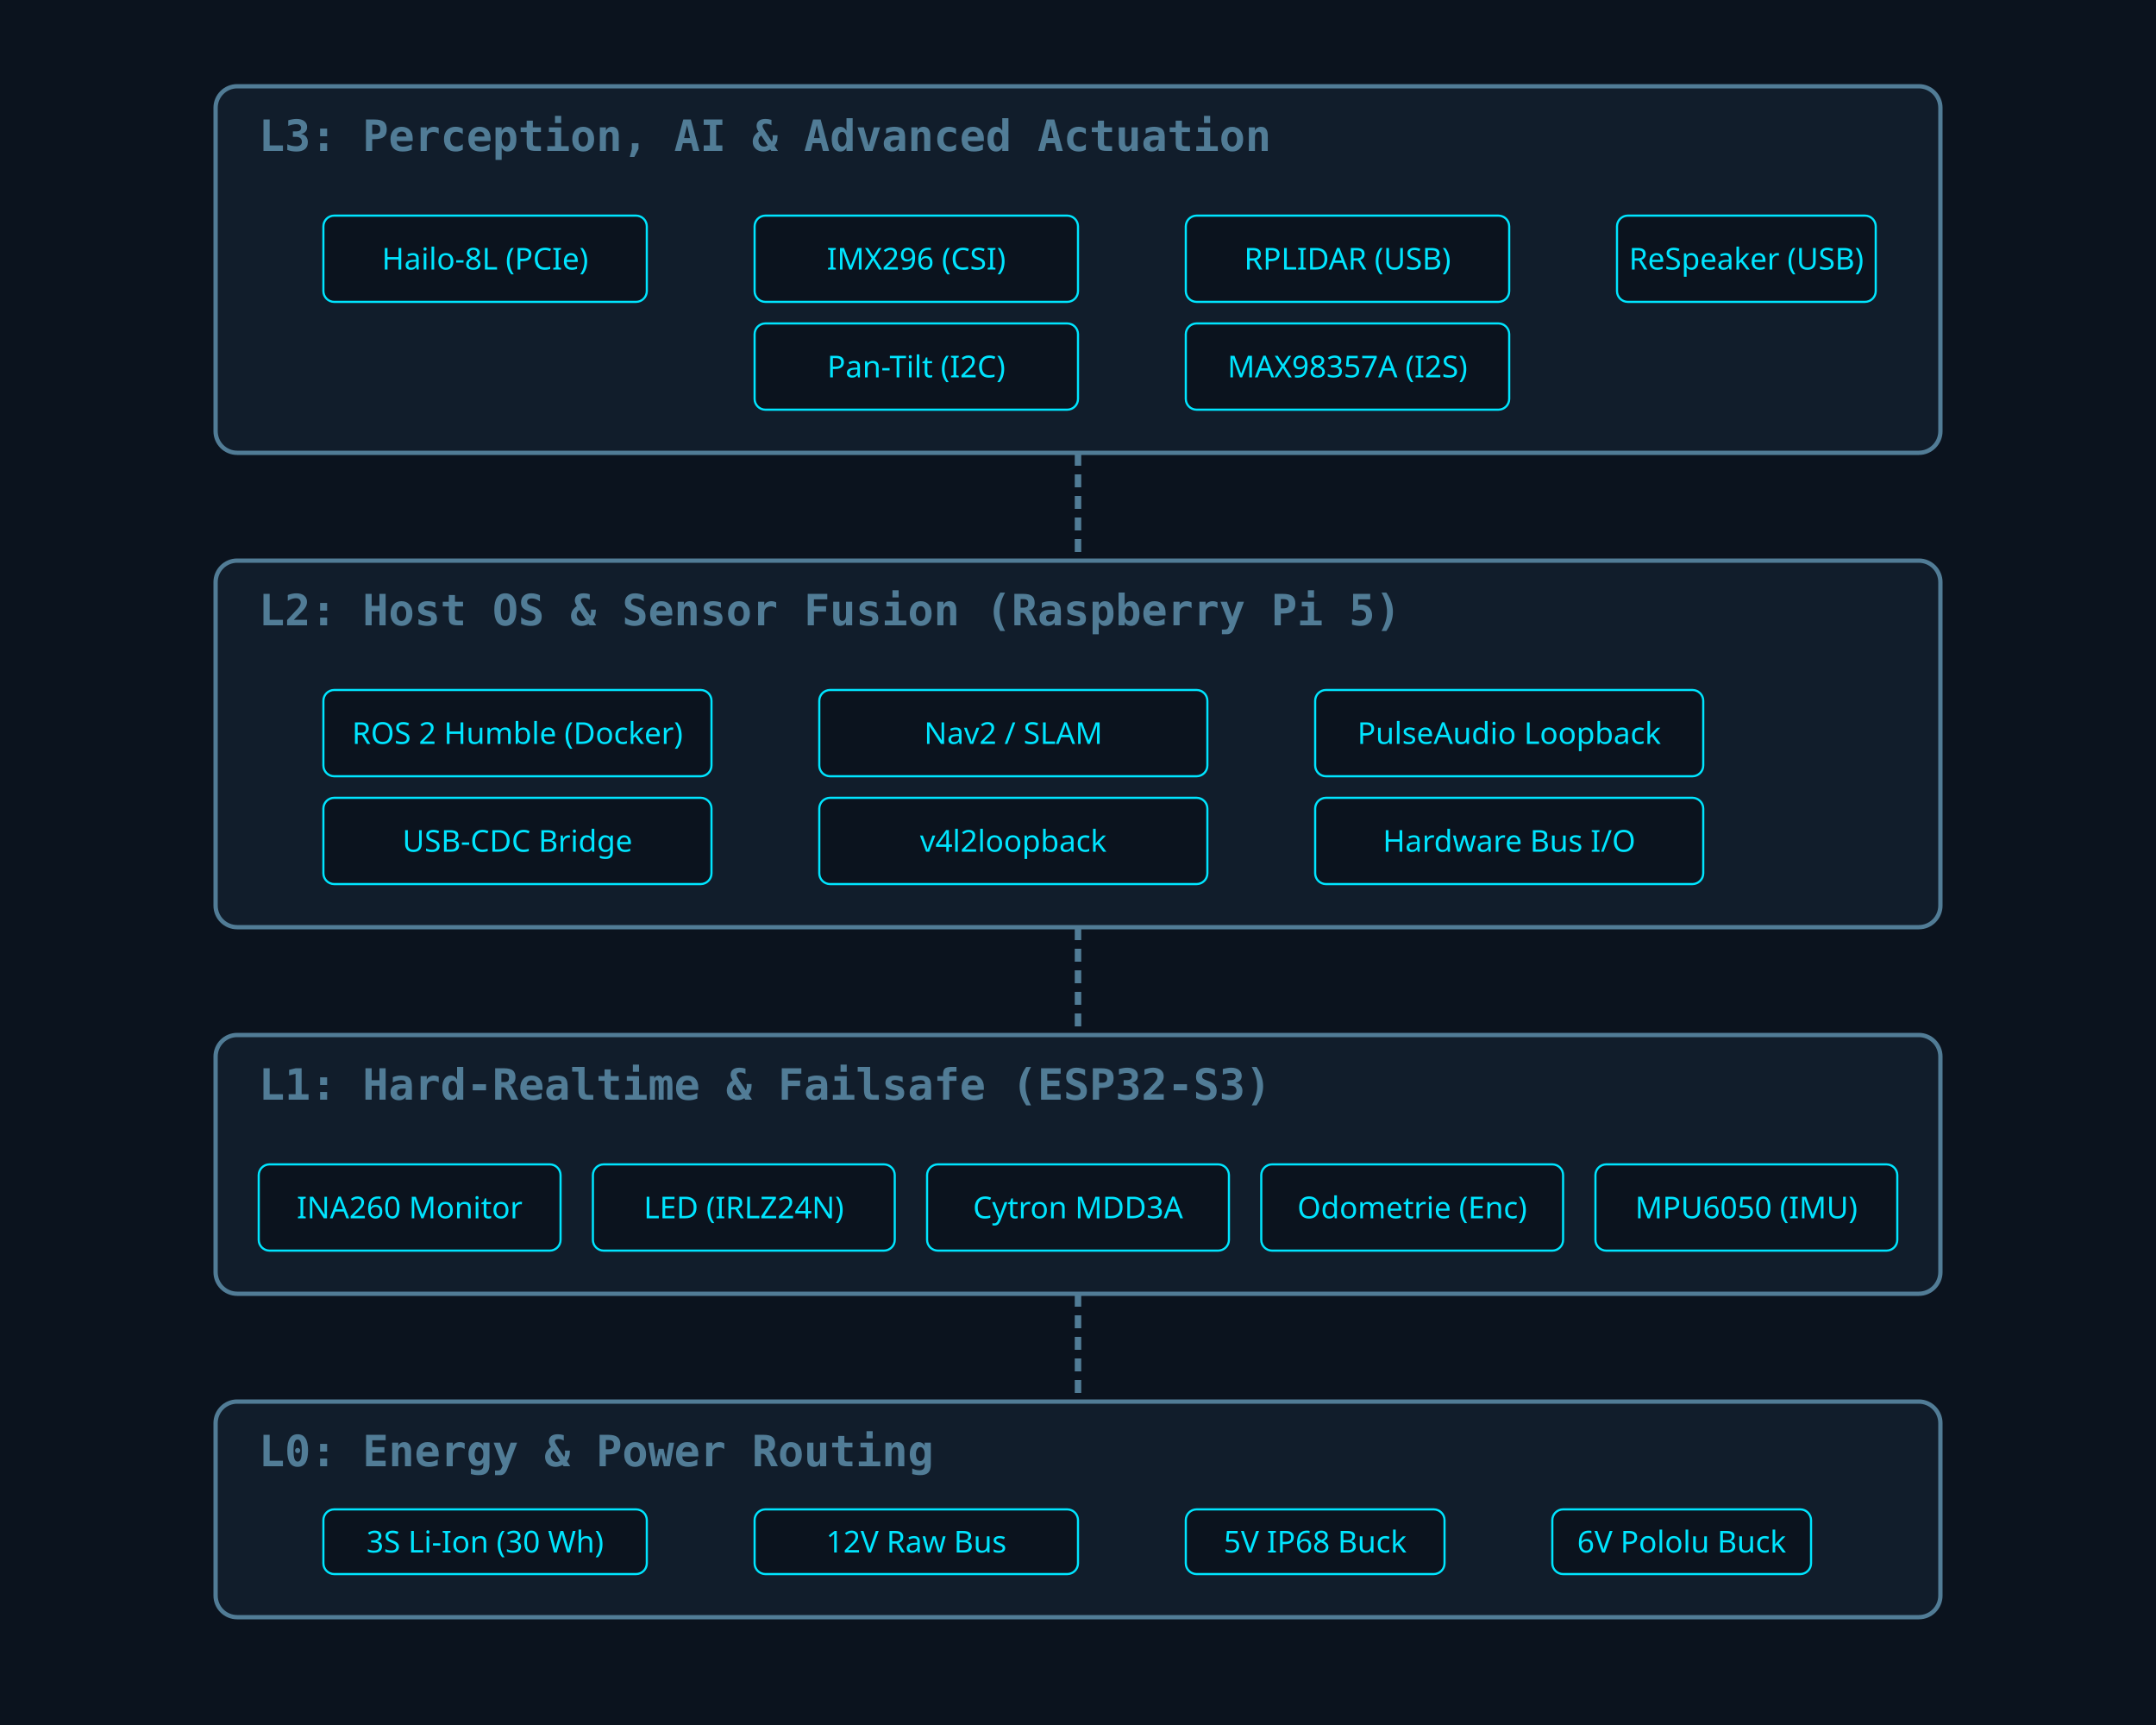
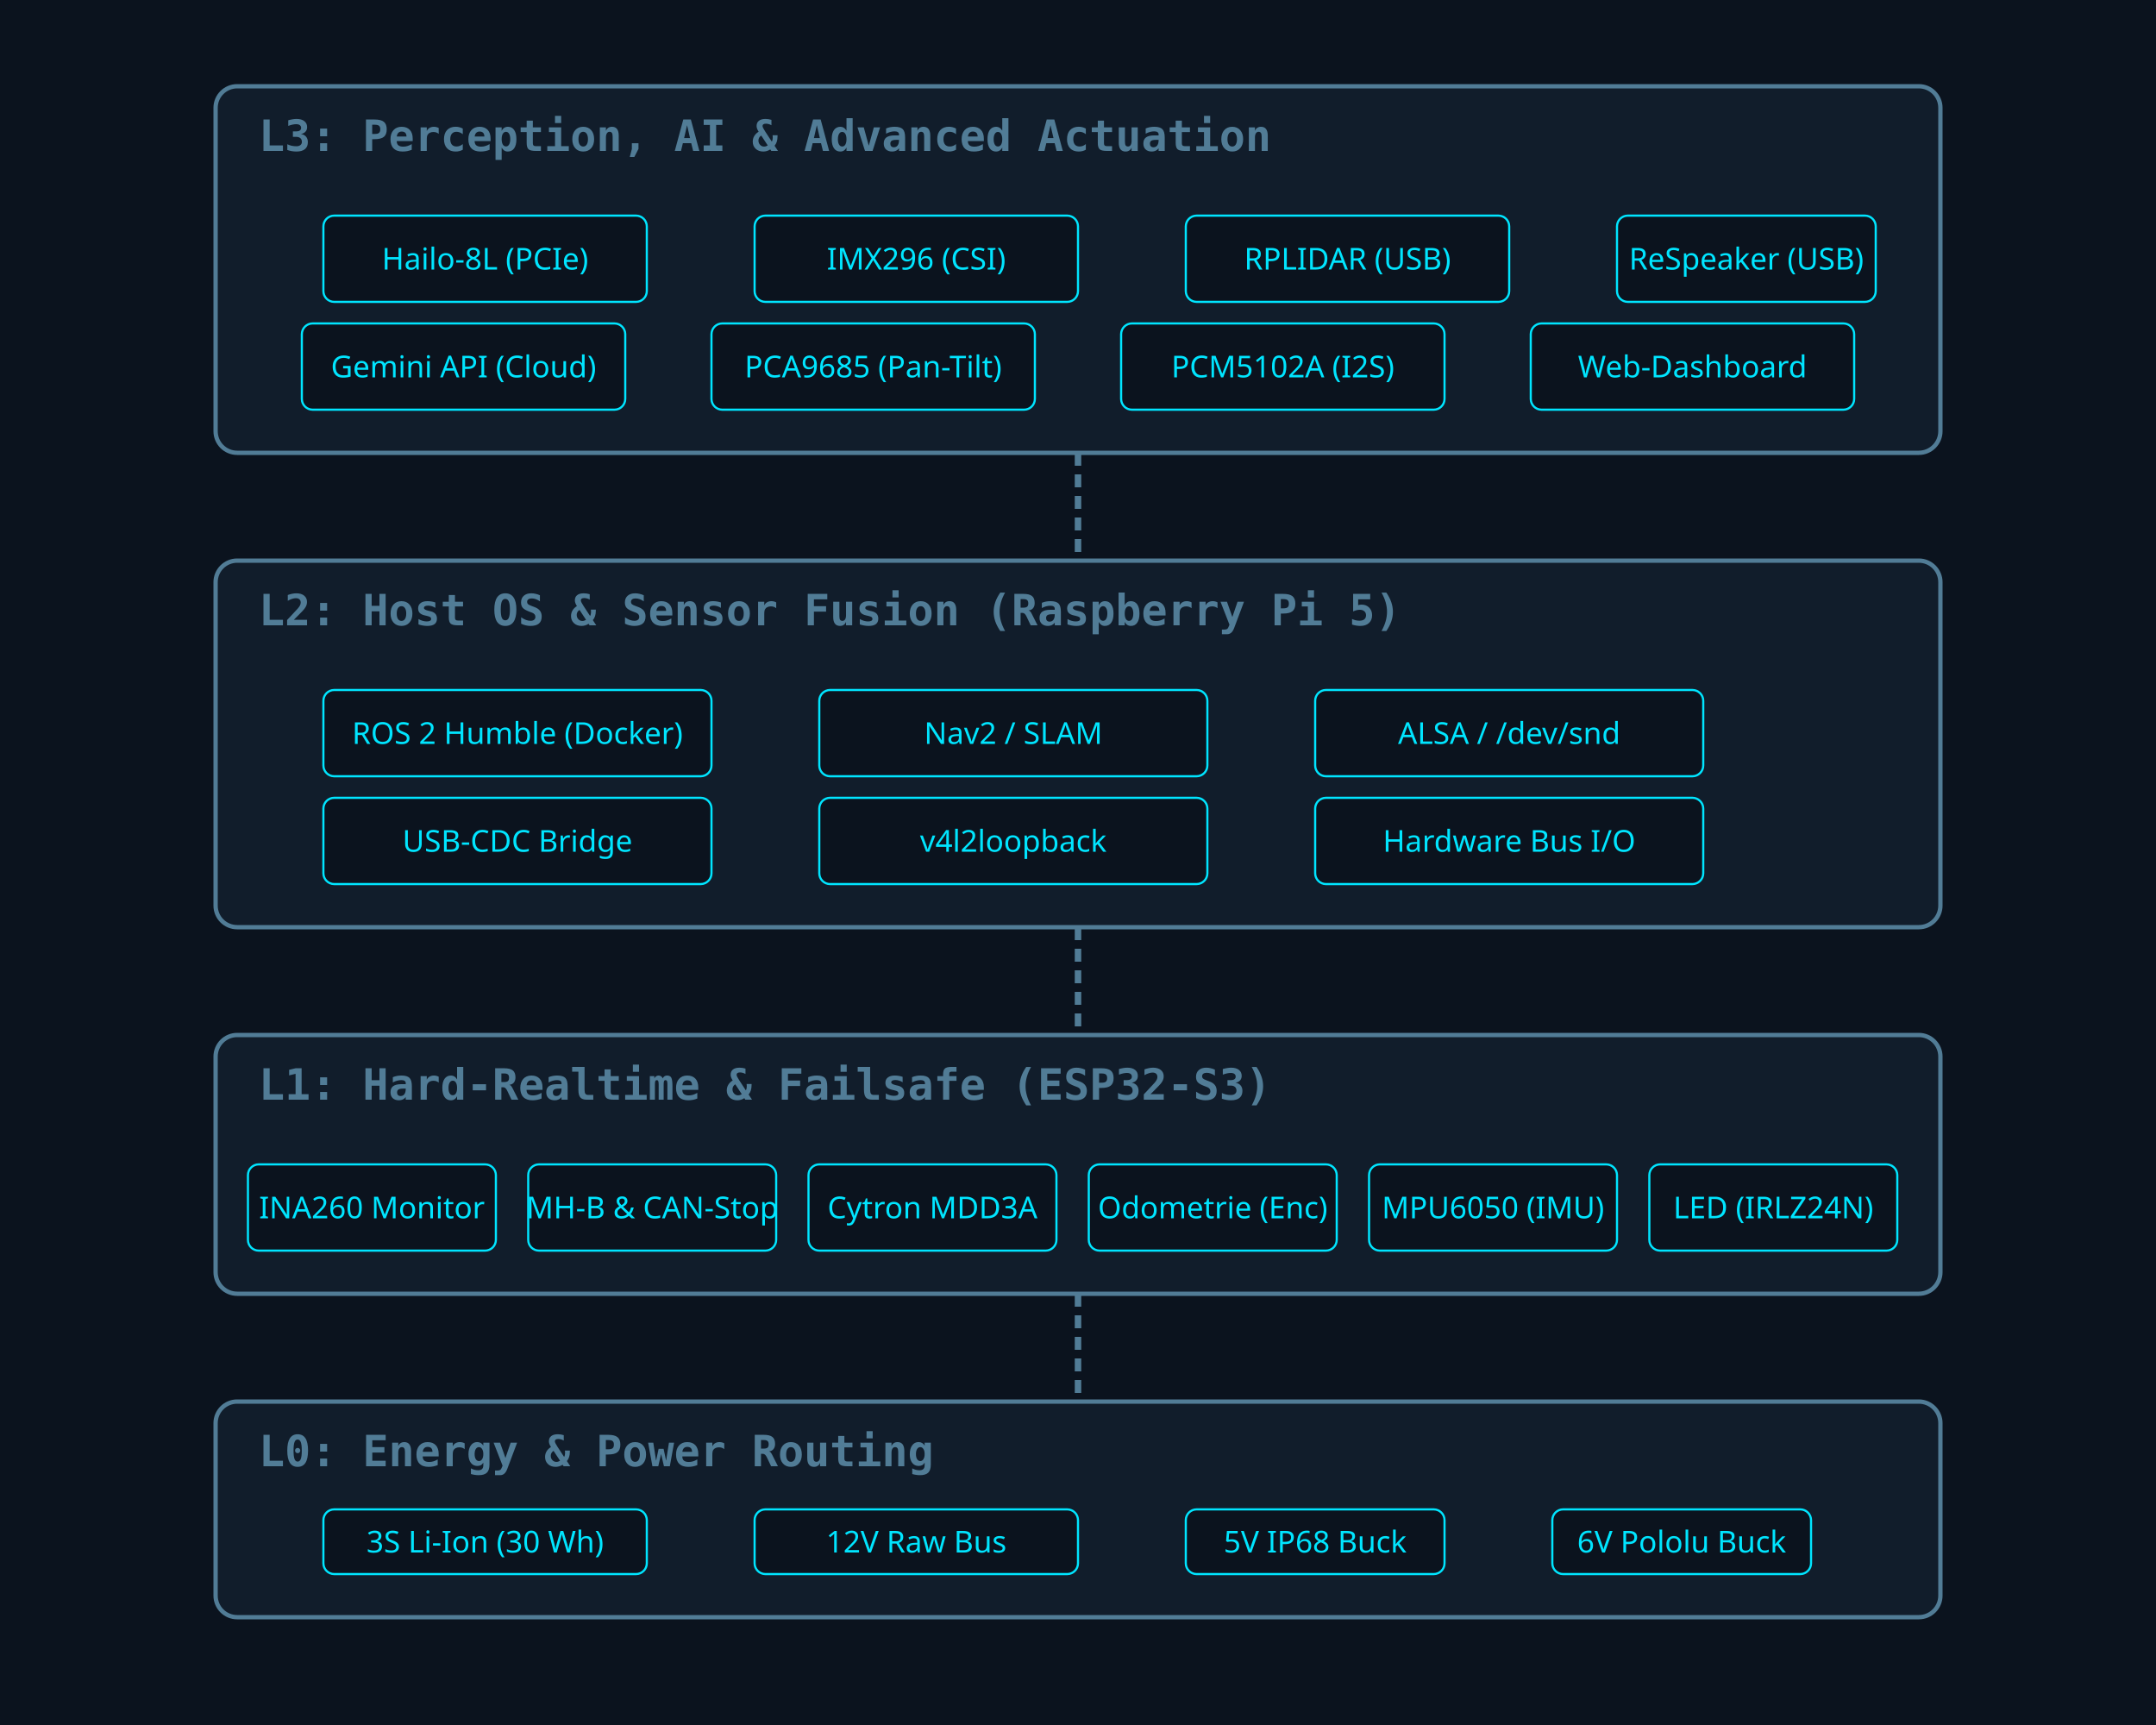
<svg xmlns="http://www.w3.org/2000/svg" viewBox="0 0 1000 800">
  <defs>
    <style>
      .bg { fill: #0B131E; }
      .layer { fill: #111D2B; stroke: #517C96; stroke-width: 2; rx: 10; }
      .layer-title { font-family: monospace; font-weight: bold; font-size: 20px; fill: #517C96; }
      .node { fill: #0B131E; stroke: #00E5FF; stroke-width: 1; rx: 5; }
      .node-text { font-family: sans-serif; font-size: 14px; fill: #00E5FF; text-anchor: middle; }
      .link { stroke: #517C96; stroke-width: 3; stroke-dasharray: 6,4; }
    </style>
  </defs>
  <rect width="100%" height="100%" class="bg" />
  <g transform="translate(100, 650)">
    <rect width="800" height="100" class="layer" />
    <text x="20" y="30" class="layer-title">L0: Energy &amp; Power Routing</text>
    <rect x="50" y="50" width="150" height="30" class="node" />
    <text x="125" y="70" class="node-text">3S Li-Ion (30 Wh)</text>
    <rect x="250" y="50" width="150" height="30" class="node" />
    <text x="325" y="70" class="node-text">12V Raw Bus</text>
    <rect x="450" y="50" width="120" height="30" class="node" />
    <text x="510" y="70" class="node-text">5V IP68 Buck</text>
    <rect x="620" y="50" width="120" height="30" class="node" />
    <text x="680" y="70" class="node-text">6V Pololu Buck</text>
  </g>
  <g transform="translate(100, 480)">
    <rect width="800" height="120" class="layer" />
    <text x="20" y="30" class="layer-title">L1: Hard-Realtime &amp; Failsafe (ESP32-S3)</text>
-     <rect x="20" y="60" width="140" height="40" class="node" />
-     <text x="90" y="85" class="node-text">INA260 Monitor</text>
-     <rect x="175" y="60" width="140" height="40" class="node" />
-     <text x="245" y="85" class="node-text">LED (IRLZ24N)</text>
-     <rect x="330" y="60" width="140" height="40" class="node" />
-     <text x="400" y="85" class="node-text">Cytron MDD3A</text>
-     <rect x="485" y="60" width="140" height="40" class="node" />
-     <text x="555" y="85" class="node-text">Odometrie (Enc)</text>
-     <rect x="640" y="60" width="140" height="40" class="node" />
-     <text x="710" y="85" class="node-text">MPU6050 (IMU)</text>
+     <rect x="15" y="60" width="115" height="40" class="node" />
+     <text x="72.5" y="85" class="node-text">INA260 Monitor</text>
+     <rect x="145" y="60" width="115" height="40" class="node" />
+     <text x="202.5" y="85" class="node-text">MH-B &amp; CAN-Stop</text>
+     <rect x="275" y="60" width="115" height="40" class="node" />
+     <text x="332.5" y="85" class="node-text">Cytron MDD3A</text>
+     <rect x="405" y="60" width="115" height="40" class="node" />
+     <text x="462.5" y="85" class="node-text">Odometrie (Enc)</text>
+     <rect x="535" y="60" width="115" height="40" class="node" />
+     <text x="592.5" y="85" class="node-text">MPU6050 (IMU)</text>
+     <rect x="665" y="60" width="115" height="40" class="node" />
+     <text x="722.5" y="85" class="node-text">LED (IRLZ24N)</text>
  </g>
  <g transform="translate(100, 260)">
    <rect width="800" height="170" class="layer" />
    <text x="20" y="30" class="layer-title">L2: Host OS &amp; Sensor Fusion (Raspberry Pi 5)</text>
    <rect x="50" y="60" width="180" height="40" class="node" />
    <text x="140" y="85" class="node-text">ROS 2 Humble (Docker)</text>
    <rect x="280" y="60" width="180" height="40" class="node" />
    <text x="370" y="85" class="node-text">Nav2 / SLAM</text>
    <rect x="510" y="60" width="180" height="40" class="node" />
-     <text x="600" y="85" class="node-text">PulseAudio Loopback</text>
+     <text x="600" y="85" class="node-text">ALSA / /dev/snd</text>
    <rect x="50" y="110" width="180" height="40" class="node" />
    <text x="140" y="135" class="node-text">USB-CDC Bridge</text>
    <rect x="280" y="110" width="180" height="40" class="node" />
    <text x="370" y="135" class="node-text">v4l2loopback</text>
    <rect x="510" y="110" width="180" height="40" class="node" />
    <text x="600" y="135" class="node-text">Hardware Bus I/O</text>
  </g>
  <g transform="translate(100, 40)">
    <rect width="800" height="170" class="layer" />
    <text x="20" y="30" class="layer-title">L3: Perception, AI &amp; Advanced Actuation</text>
    <rect x="50" y="60" width="150" height="40" class="node" />
    <text x="125" y="85" class="node-text">Hailo-8L (PCIe)</text>
    <rect x="250" y="60" width="150" height="40" class="node" />
    <text x="325" y="85" class="node-text">IMX296 (CSI)</text>
    <rect x="450" y="60" width="150" height="40" class="node" />
    <text x="525" y="85" class="node-text">RPLIDAR (USB)</text>
    <rect x="650" y="60" width="120" height="40" class="node" />
    <text x="710" y="85" class="node-text">ReSpeaker (USB)</text>
-     <rect x="250" y="110" width="150" height="40" class="node" />
-     <text x="325" y="135" class="node-text">Pan-Tilt (I2C)</text>
-     <rect x="450" y="110" width="150" height="40" class="node" />
-     <text x="525" y="135" class="node-text">MAX98357A (I2S)</text>
+     <rect x="40" y="110" width="150" height="40" class="node" />
+     <text x="115" y="135" class="node-text">Gemini API (Cloud)</text>
+     <rect x="230" y="110" width="150" height="40" class="node" />
+     <text x="305" y="135" class="node-text">PCA9685 (Pan-Tilt)</text>
+     <rect x="420" y="110" width="150" height="40" class="node" />
+     <text x="495" y="135" class="node-text">PCM5102A (I2S)</text>
+     <rect x="610" y="110" width="150" height="40" class="node" />
+     <text x="685" y="135" class="node-text">Web-Dashboard</text>
  </g>
  <g>
    <line x1="500" y1="210" x2="500" y2="260" class="link" />
    <line x1="500" y1="430" x2="500" y2="480" class="link" />
    <line x1="500" y1="600" x2="500" y2="650" class="link" />
  </g>
</svg>
